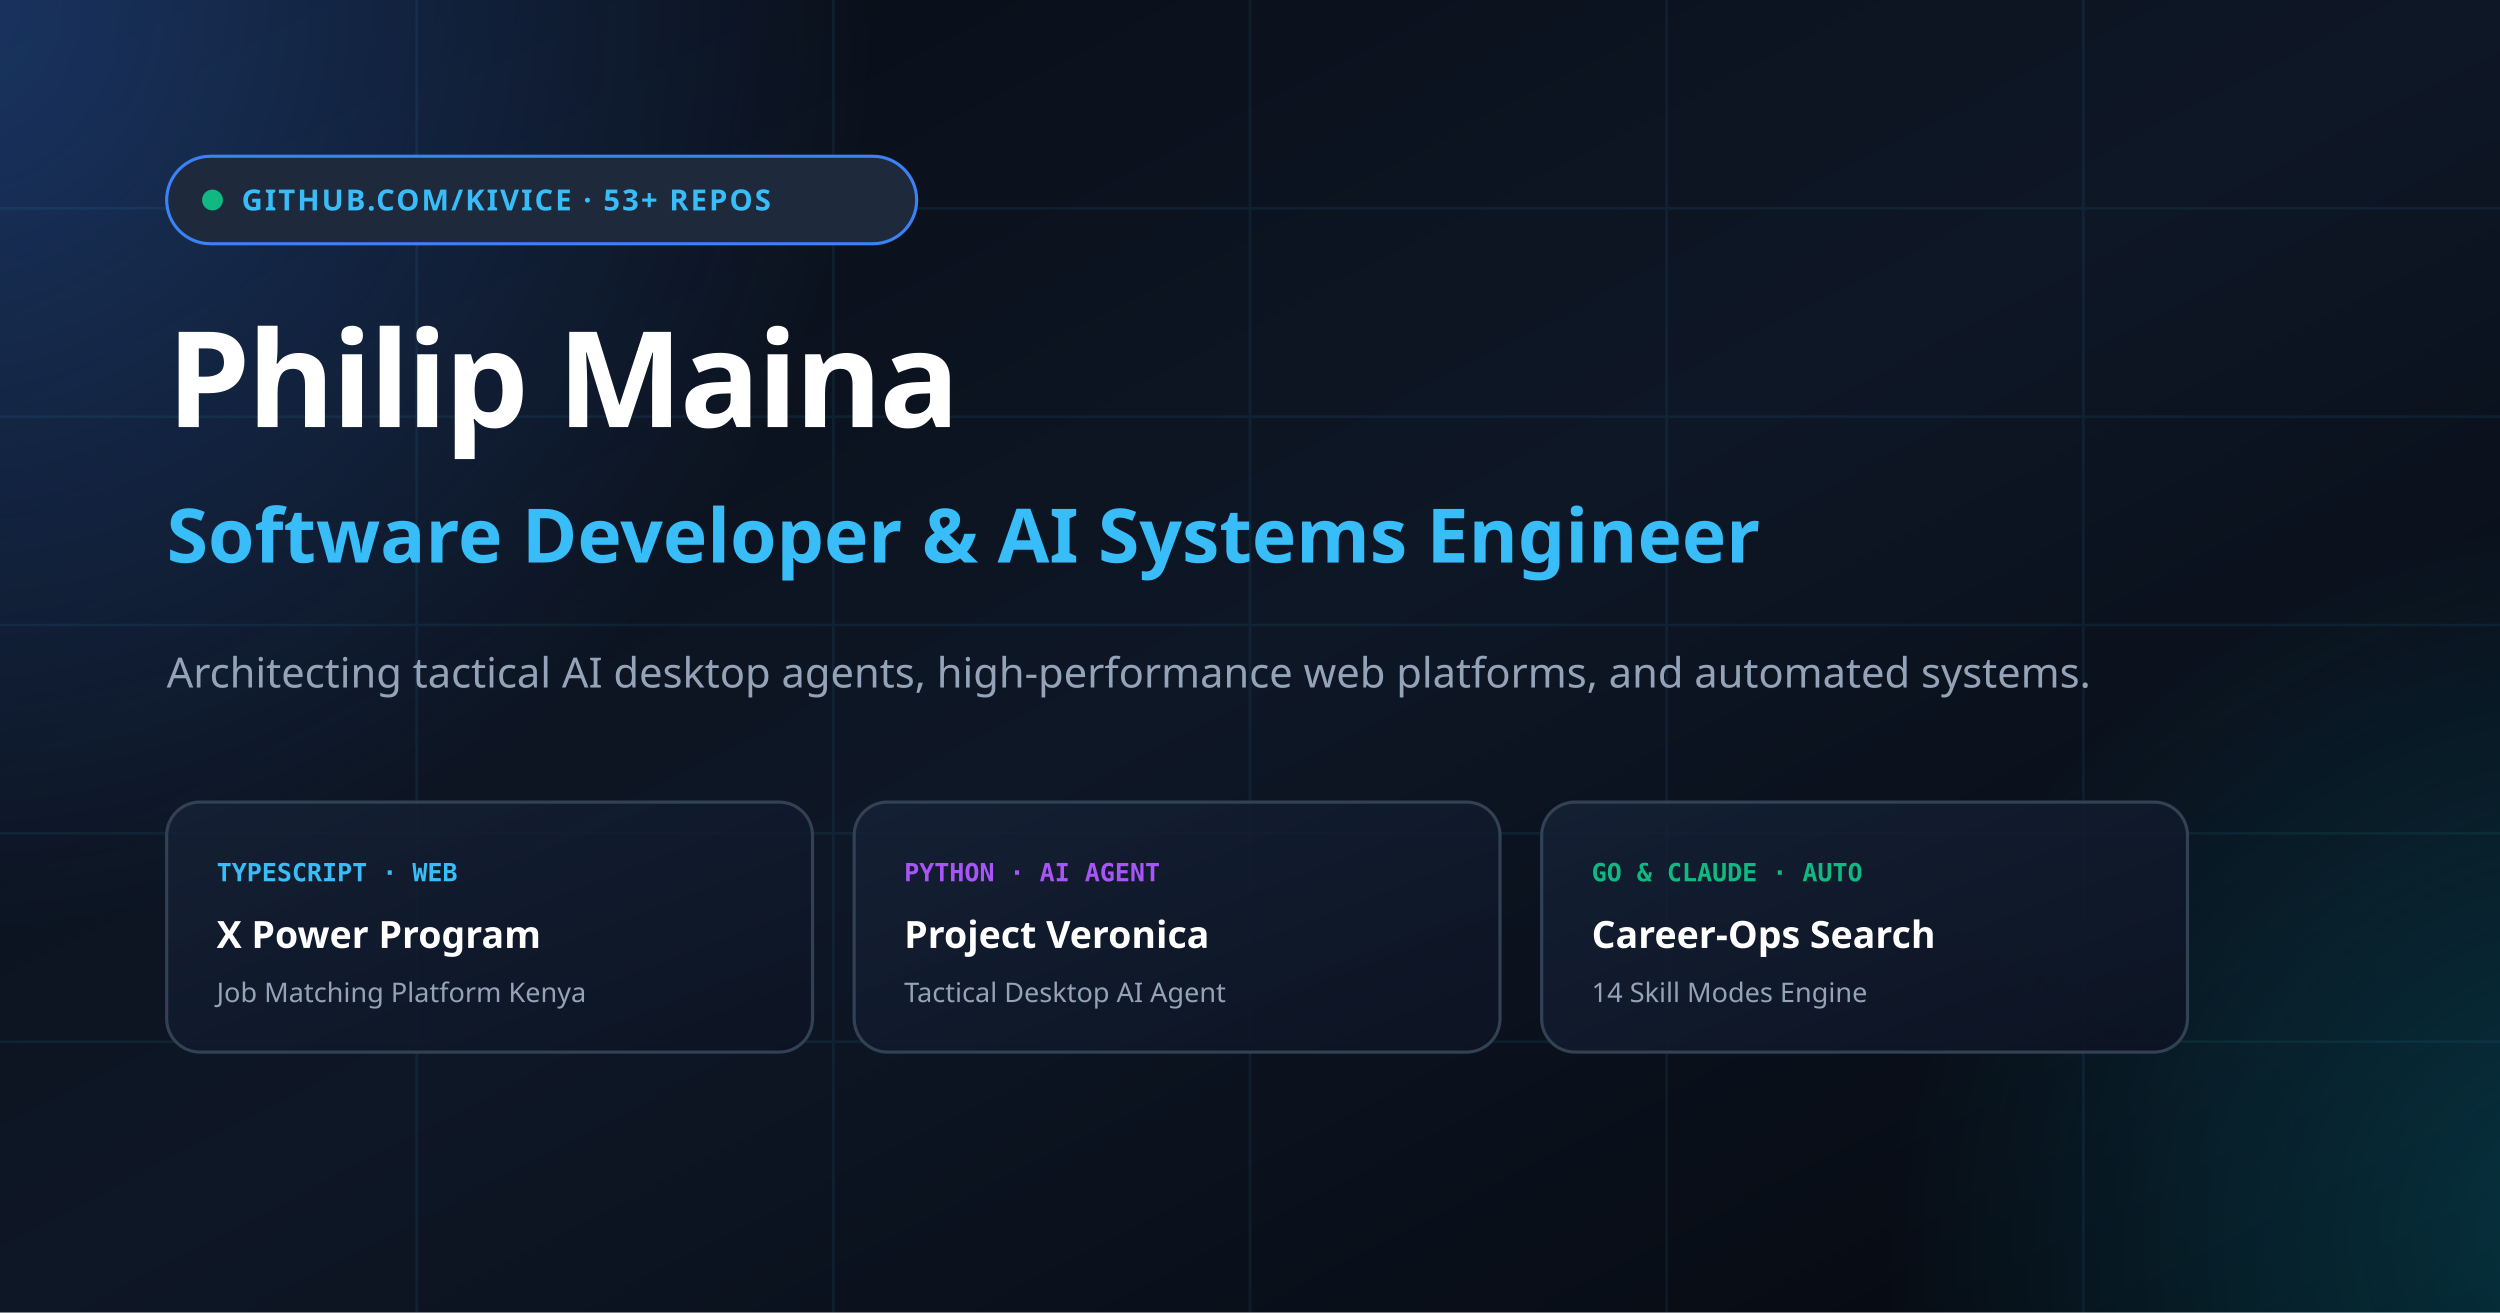
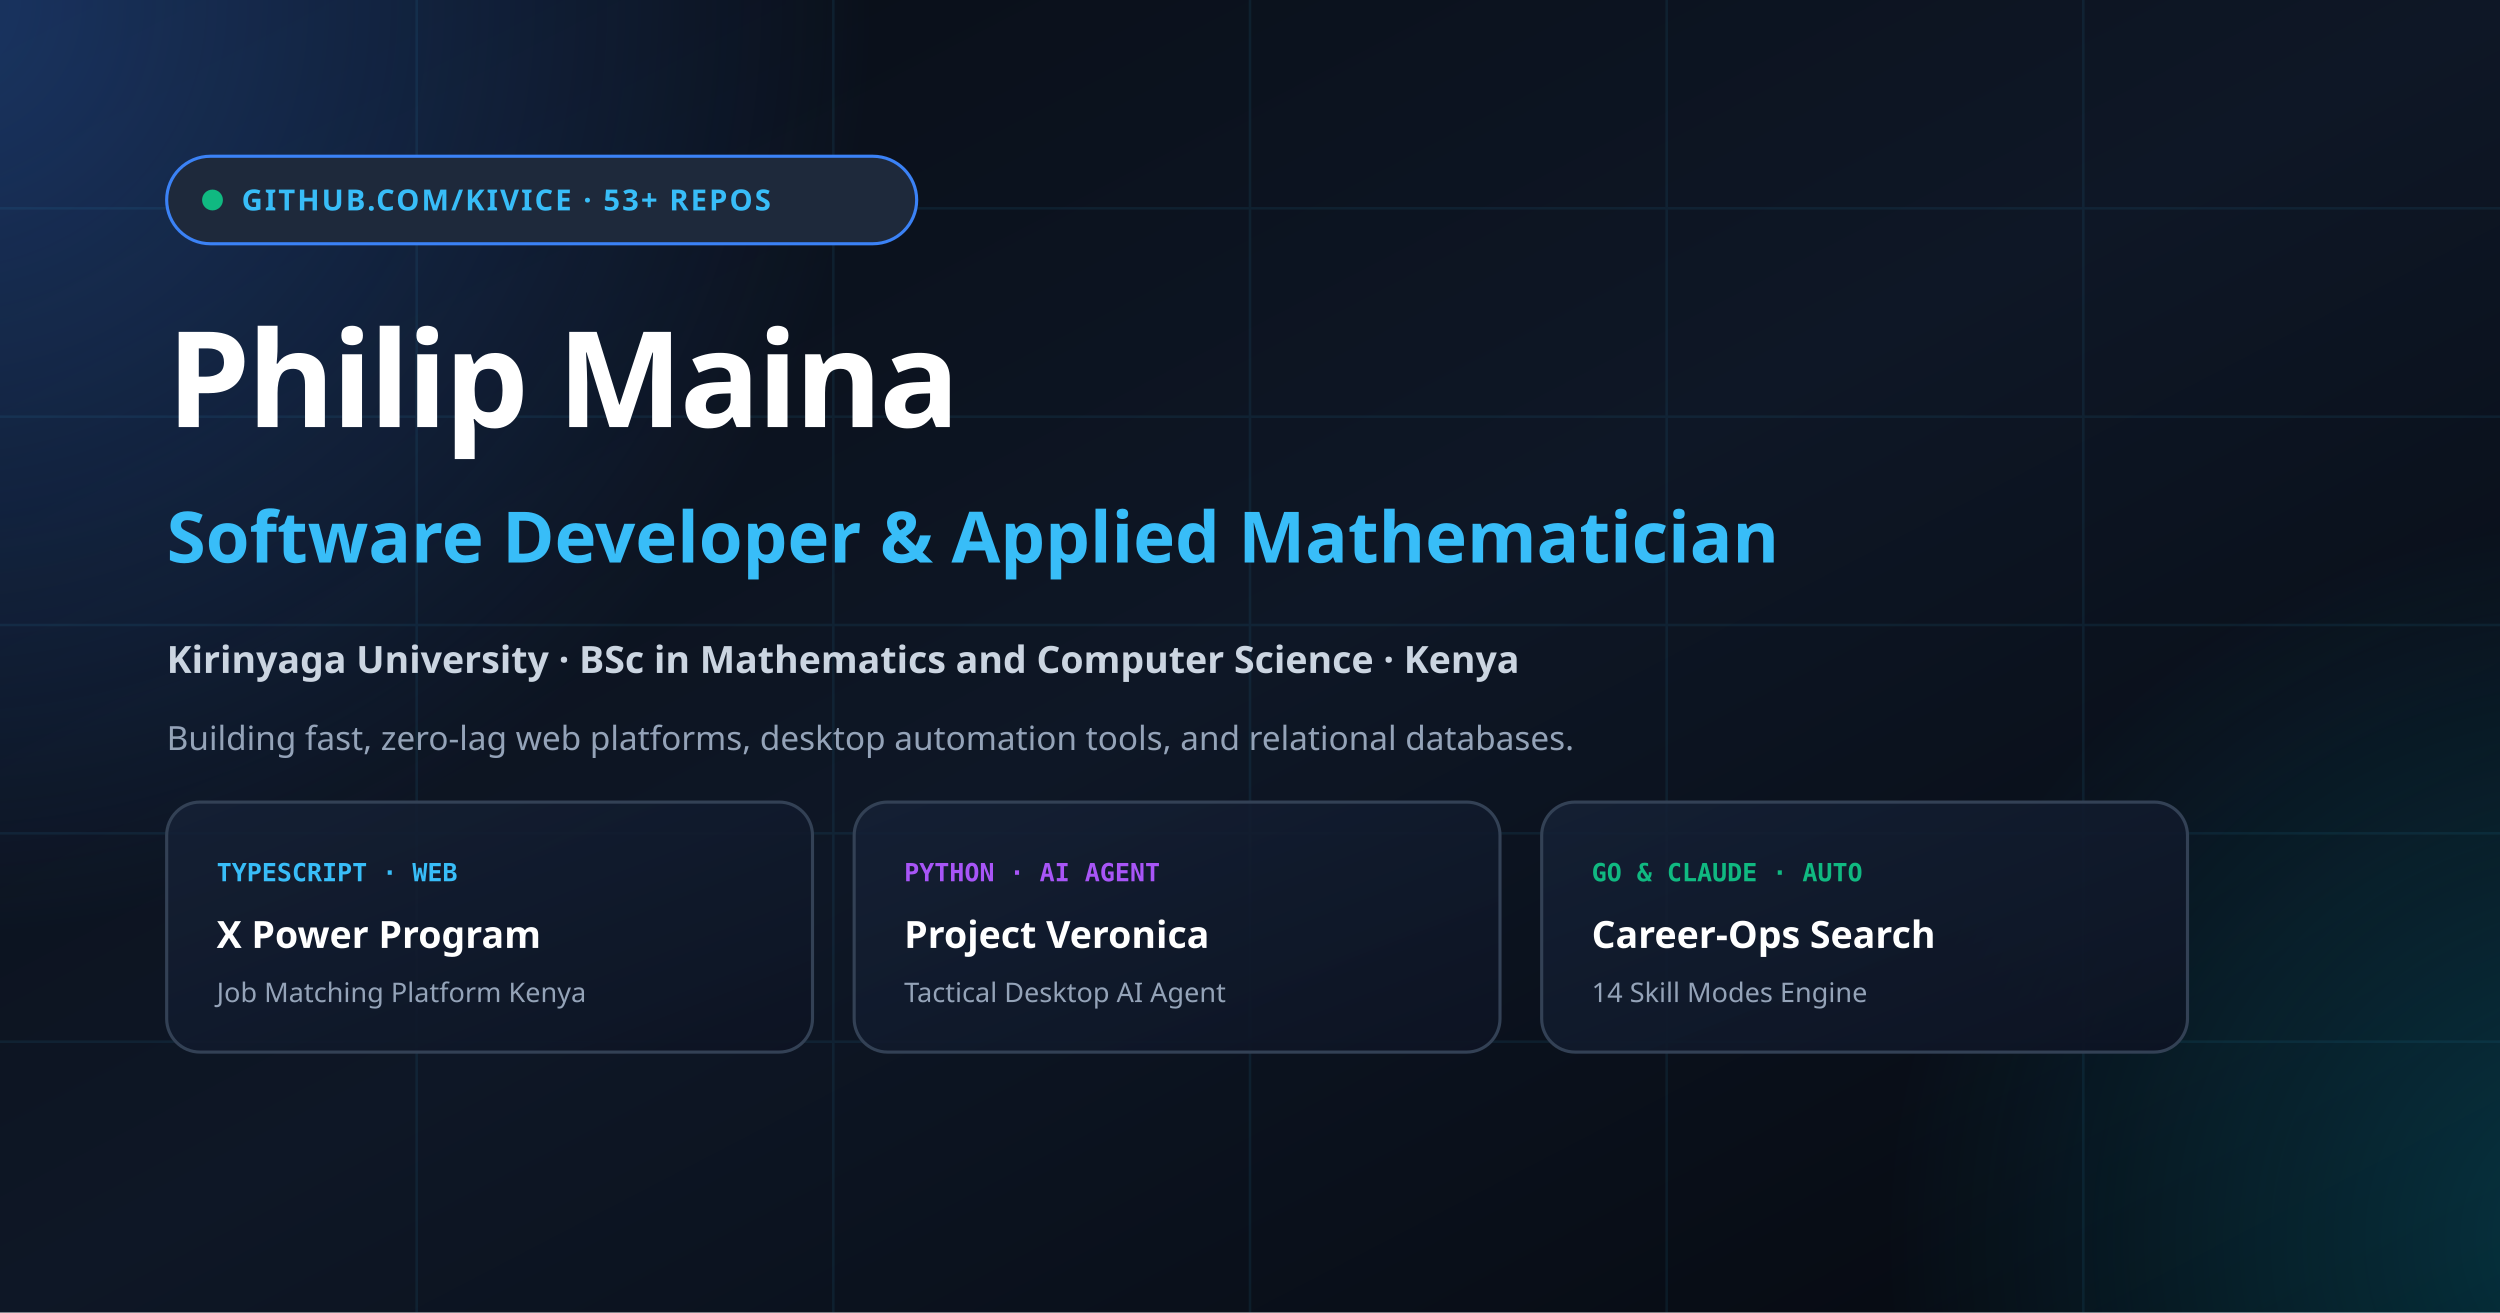
<svg xmlns="http://www.w3.org/2000/svg" viewBox="0 0 1200 630" width="1200" height="630">
  <defs>
    <linearGradient id="bgGrad" x1="0%" y1="0%" x2="100%" y2="100%">
      <stop offset="0%" stop-color="#080c14" />
      <stop offset="50%" stop-color="#0e1726" />
      <stop offset="100%" stop-color="#05080e" />
    </linearGradient>
    <radialGradient id="orbBlue" cx="20%" cy="30%" r="50%">
      <stop offset="0%" stop-color="#3b82f6" stop-opacity="0.35" />
      <stop offset="100%" stop-color="#3b82f6" stop-opacity="0" />
    </radialGradient>
    <radialGradient id="orbCyan" cx="85%" cy="70%" r="45%">
      <stop offset="0%" stop-color="#06b6d4" stop-opacity="0.25" />
      <stop offset="100%" stop-color="#06b6d4" stop-opacity="0" />
    </radialGradient>
    <linearGradient id="cardGrad" x1="0%" y1="0%" x2="100%" y2="100%">
      <stop offset="0%" stop-color="#152136" stop-opacity="0.85" />
      <stop offset="100%" stop-color="#0c1322" stop-opacity="0.95" />
    </linearGradient>
  </defs>
  <rect width="1200" height="630" fill="url(#bgGrad)" />
  <circle cx="240" cy="180" r="450" fill="url(#orbBlue)" />
  <circle cx="980" cy="440" r="380" fill="url(#orbCyan)" />
  <g opacity="0.08" stroke="#38bdf8" stroke-width="1.2">
    <line x1="0" y1="100" x2="1200" y2="100" />
    <line x1="0" y1="200" x2="1200" y2="200" />
    <line x1="0" y1="300" x2="1200" y2="300" />
    <line x1="0" y1="400" x2="1200" y2="400" />
    <line x1="0" y1="500" x2="1200" y2="500" />
    <line x1="200" y1="0" x2="200" y2="630" />
    <line x1="400" y1="0" x2="400" y2="630" />
    <line x1="600" y1="0" x2="600" y2="630" />
    <line x1="800" y1="0" x2="800" y2="630" />
    <line x1="1000" y1="0" x2="1000" y2="630" />
  </g>
  <g transform="translate(80, 75)">
    <rect x="0" y="0" width="360" height="42" rx="21" fill="#1e293b" stroke="#3b82f6" stroke-width="1.5" />
    <circle cx="22" cy="21" r="5" fill="#10b981" />
    <text x="36" y="26" font-family="'Plus Jakarta Sans', system-ui, sans-serif" font-size="14" font-weight="700" fill="#38bdf8" letter-spacing="1">GITHUB.COM/KIVICE · 53+ REPOS</text>
    <text x="0" y="130" font-family="'Manrope', system-ui, sans-serif" font-size="64" font-weight="800" fill="#ffffff" letter-spacing="-1.5">Philip Maina</text>
-     <text x="0" y="195" font-family="'Manrope', system-ui, sans-serif" font-size="36" font-weight="700" fill="#38bdf8">Software Developer &amp; AI Systems Engineer</text>
-     <text x="0" y="255" font-family="'Plus Jakarta Sans', system-ui, sans-serif" font-size="20" fill="#94a3b8">
-       Architecting tactical AI desktop agents, high-performance web platforms, and automated systems.
+     <text x="0" y="195" font-family="'Manrope', system-ui, sans-serif" font-size="34" font-weight="700" fill="#38bdf8">Software Developer &amp; Applied Mathematician</text>
+     <text x="0" y="248" font-family="'Plus Jakarta Sans', system-ui, sans-serif" font-size="18" fill="#cbd5e1" font-weight="600">
+       Kirinyaga University · BSc in Mathematics and Computer Science · Kenya
+     </text>
+     <text x="0" y="285" font-family="'Plus Jakarta Sans', system-ui, sans-serif" font-size="16" fill="#94a3b8">
+       Building fast, zero-lag web platforms, desktop automation tools, and relational databases.
    </text>
    <g transform="translate(0, 310)">
      <rect x="0" y="0" width="310" height="120" rx="16" fill="url(#cardGrad)" stroke="#334155" stroke-width="1.5" />
      <text x="24" y="38" font-family="'JetBrains Mono', monospace" font-size="12" font-weight="700" fill="#38bdf8">TYPESCRIPT · WEB</text>
      <text x="24" y="70" font-family="'Manrope', sans-serif" font-size="18" font-weight="800" fill="#ffffff">X Power Program</text>
      <text x="24" y="96" font-family="'Plus Jakarta Sans', sans-serif" font-size="13" fill="#94a3b8">Job Matching Platform Kenya</text>
      <rect x="330" y="0" width="310" height="120" rx="16" fill="url(#cardGrad)" stroke="#334155" stroke-width="1.5" />
      <text x="354" y="38" font-family="'JetBrains Mono', monospace" font-size="12" font-weight="700" fill="#a855f7">PYTHON · AI AGENT</text>
      <text x="354" y="70" font-family="'Manrope', sans-serif" font-size="18" font-weight="800" fill="#ffffff">Project Veronica</text>
      <text x="354" y="96" font-family="'Plus Jakarta Sans', sans-serif" font-size="13" fill="#94a3b8">Tactical Desktop AI Agent</text>
      <rect x="660" y="0" width="310" height="120" rx="16" fill="url(#cardGrad)" stroke="#334155" stroke-width="1.5" />
      <text x="684" y="38" font-family="'JetBrains Mono', monospace" font-size="12" font-weight="700" fill="#10b981">GO &amp; CLAUDE · AUTO</text>
      <text x="684" y="70" font-family="'Manrope', sans-serif" font-size="18" font-weight="800" fill="#ffffff">Career-Ops Search</text>
      <text x="684" y="96" font-family="'Plus Jakarta Sans', sans-serif" font-size="13" fill="#94a3b8">14 Skill Modes Engine</text>
    </g>
  </g>
</svg>
